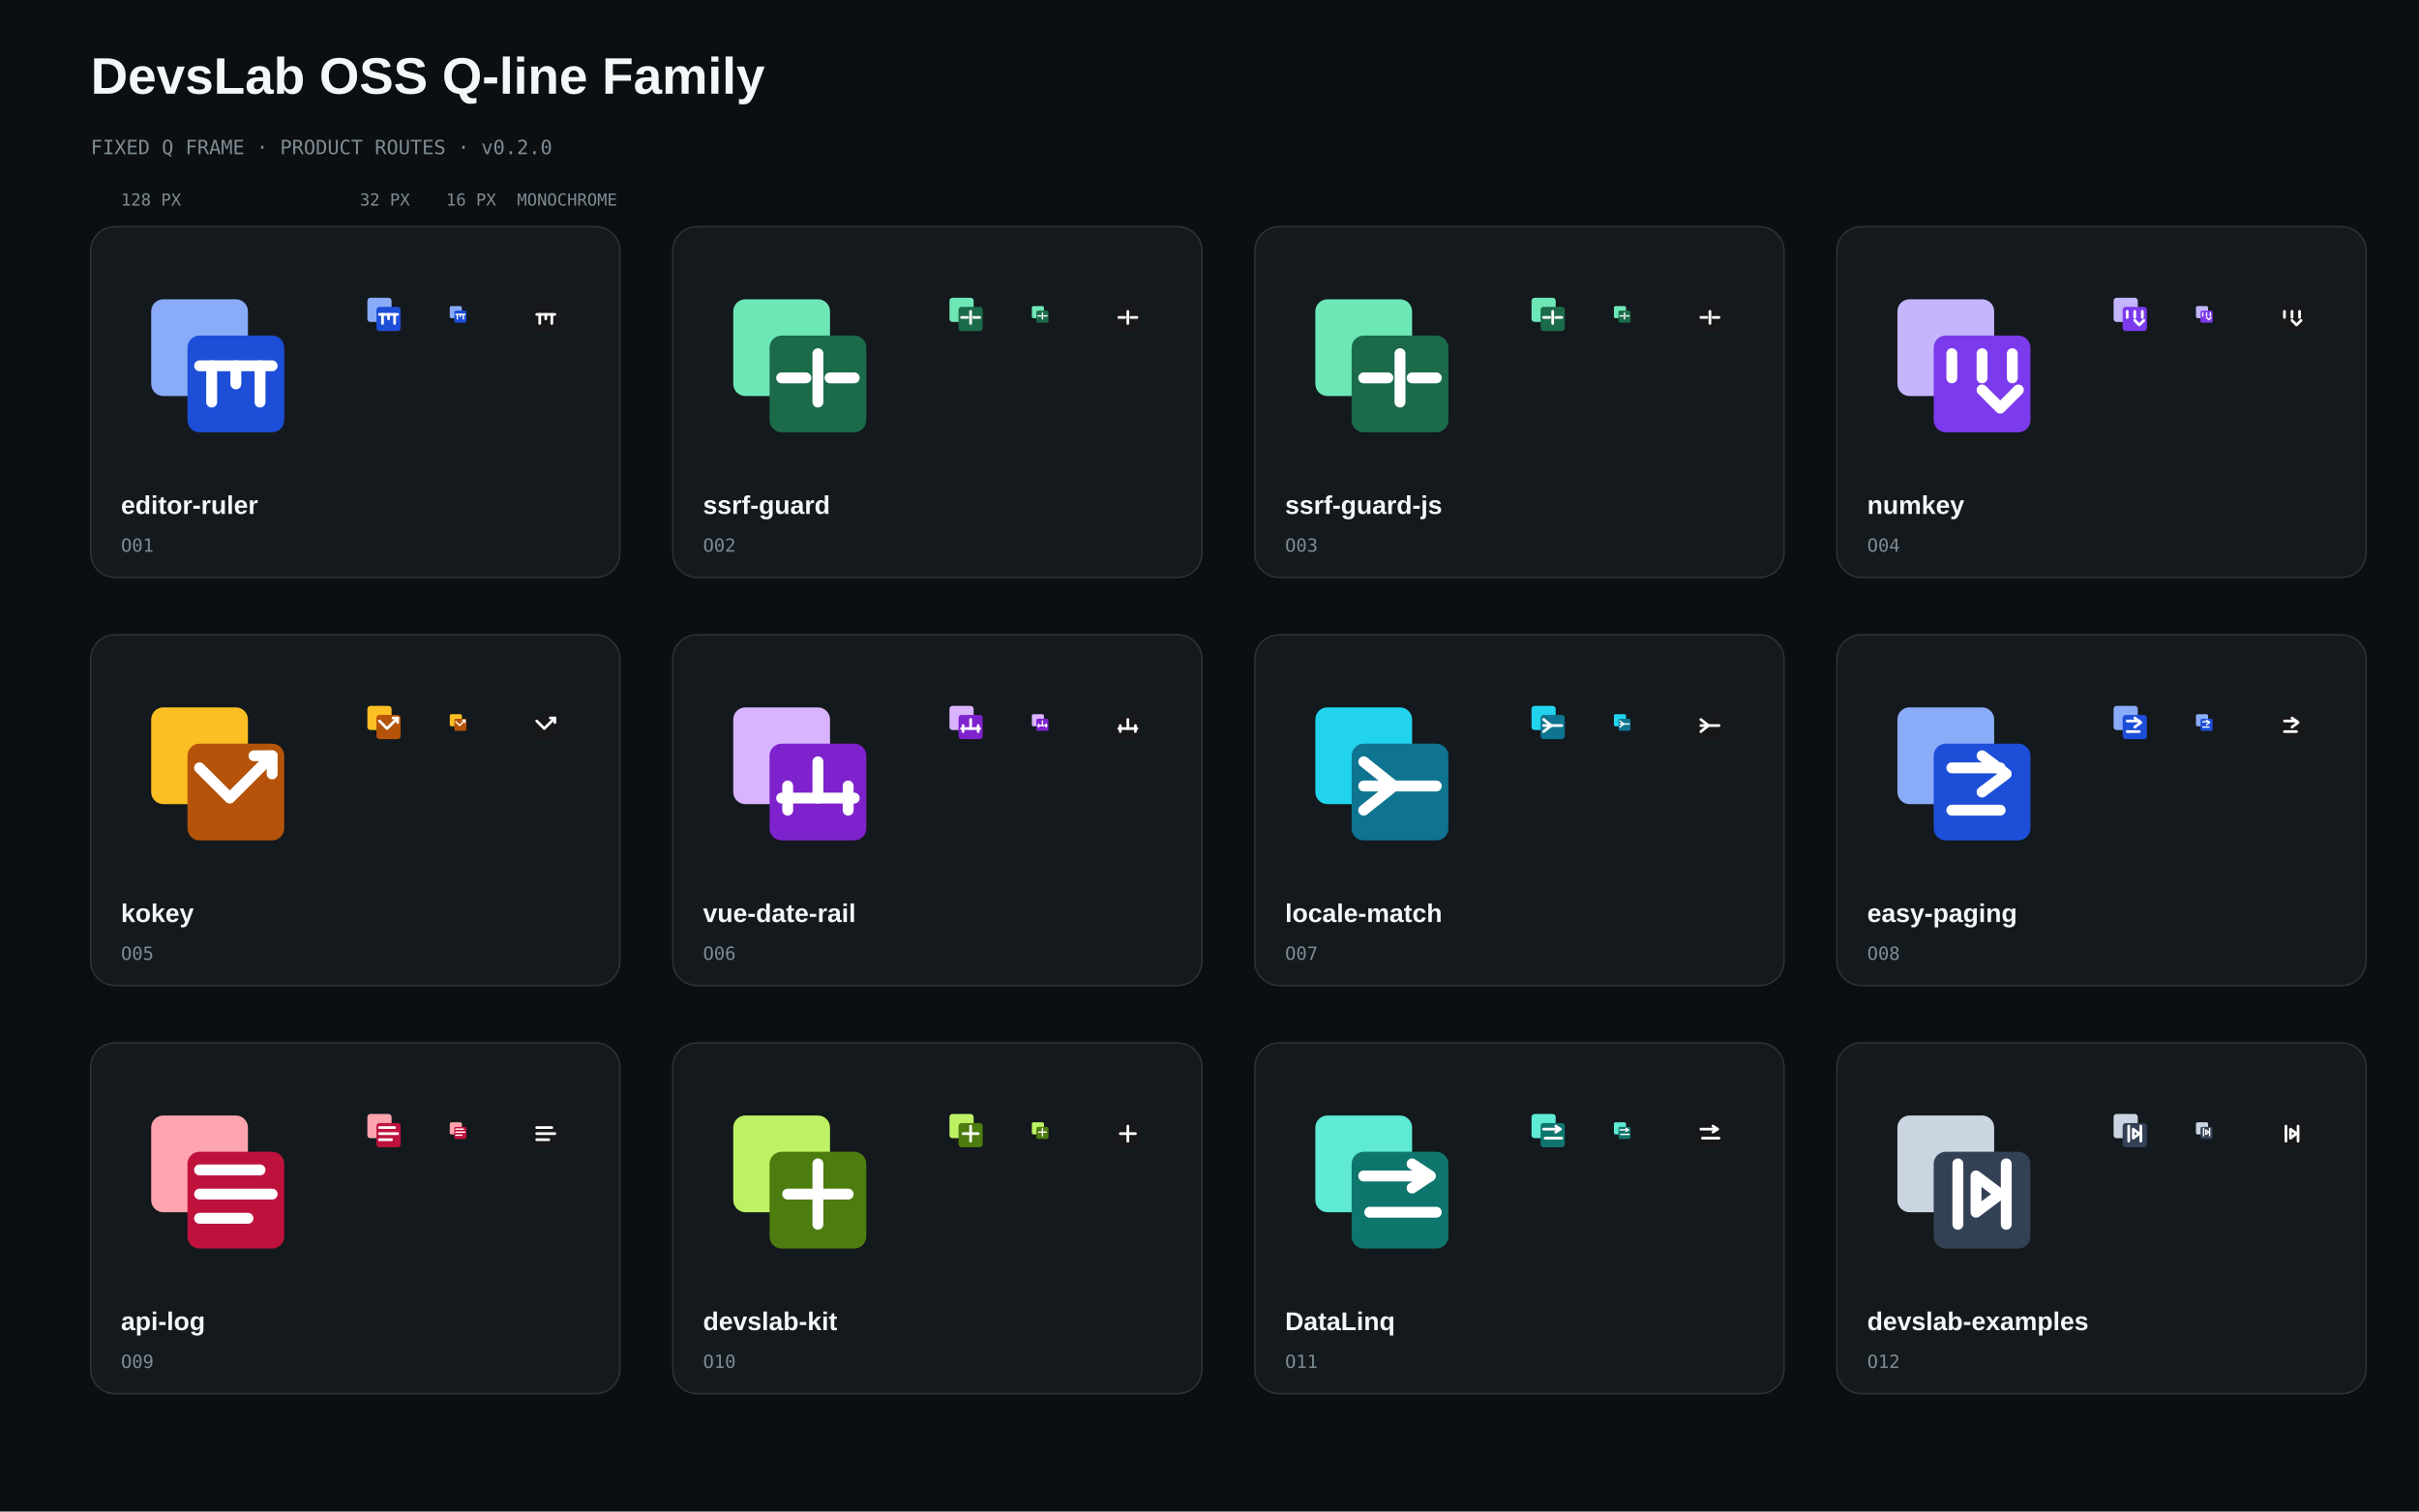
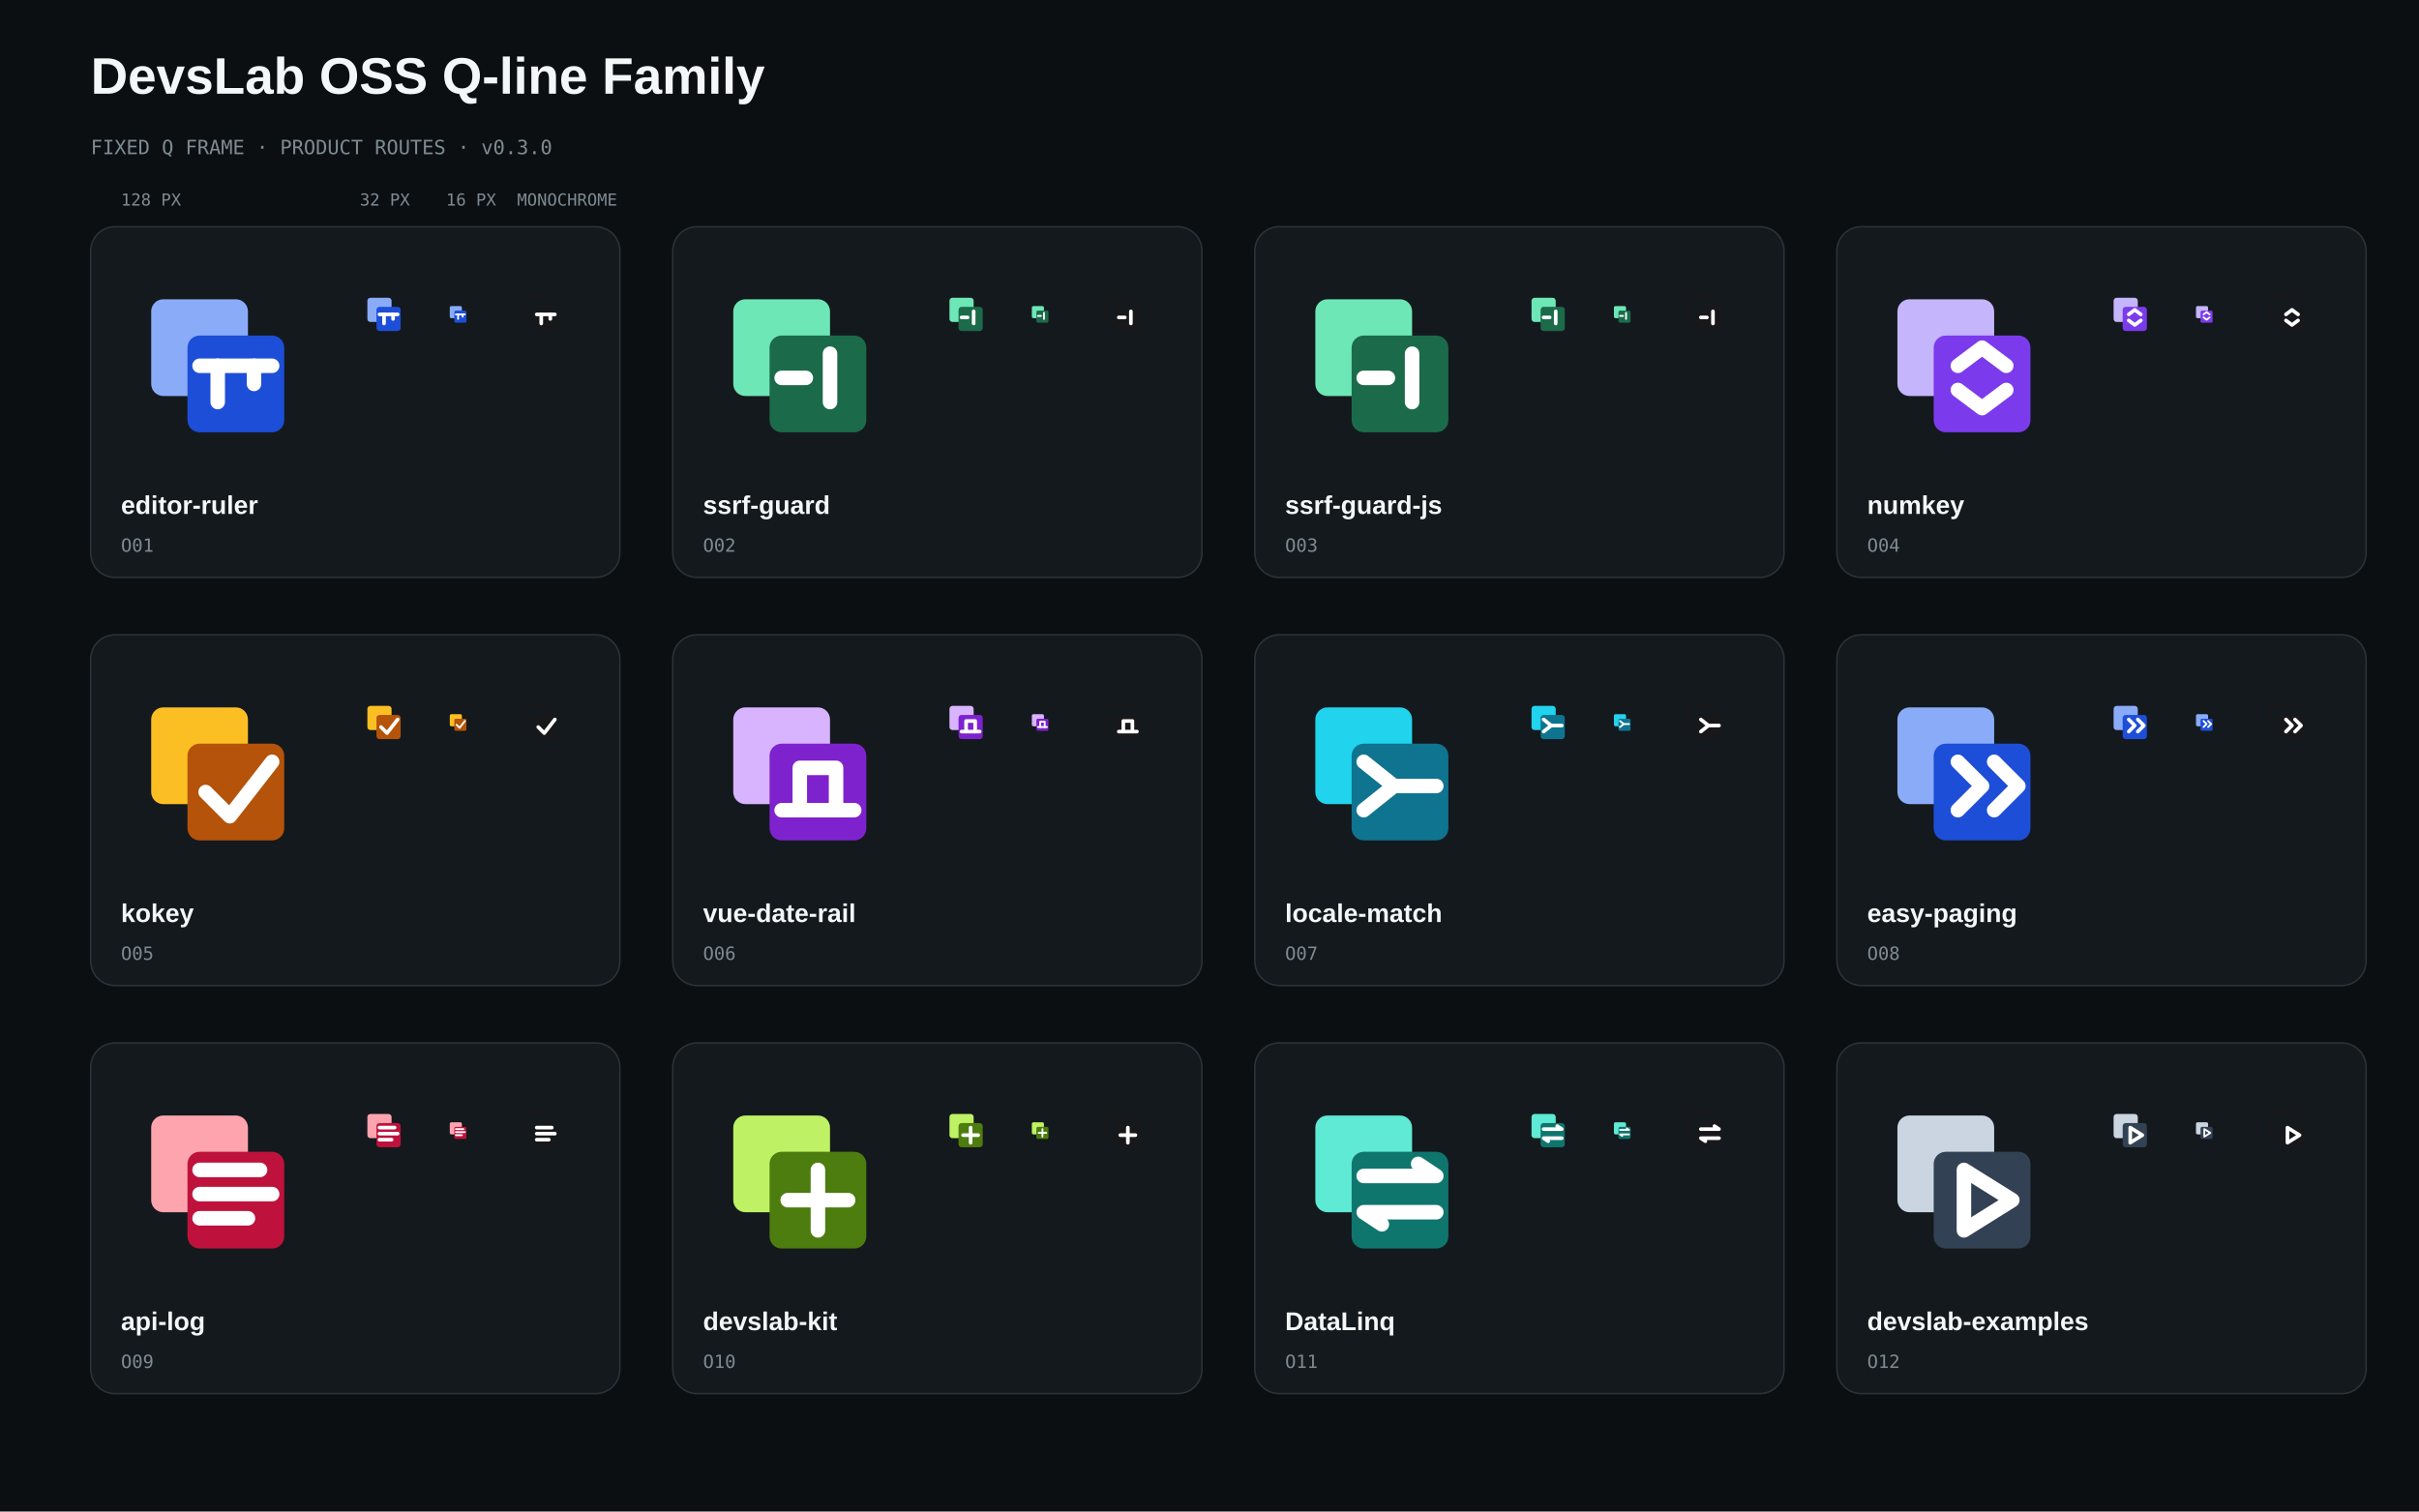
<svg xmlns="http://www.w3.org/2000/svg" viewBox="0 0 1600 1000" role="img" aria-label="DevsLab OSS Q-line family review">
  <rect width="1600" height="1000" fill="#0B0F12" />
  <text x="60" y="62" fill="#F4F7F8" font-family="Arial, sans-serif" font-size="34" font-weight="700">DevsLab OSS Q-line Family</text>
-   <text x="60" y="102" fill="#7E8B93" font-family="monospace" font-size="13">FIXED Q FRAME · PRODUCT ROUTES · v0.2.0</text>
+   <text x="60" y="102" fill="#7E8B93" font-family="monospace" font-size="13">FIXED Q FRAME · PRODUCT ROUTES · v0.3.0</text>
  <text x="80" y="136" fill="#7E8B93" font-family="monospace" font-size="11">128 PX</text>
  <text x="238" y="136" fill="#7E8B93" font-family="monospace" font-size="11">32 PX</text>
  <text x="295" y="136" fill="#7E8B93" font-family="monospace" font-size="11">16 PX</text>
  <text x="342" y="136" fill="#7E8B93" font-family="monospace" font-size="11">MONOCHROME</text>
  <g data-review-project="O01" transform="translate(60 150)">
    <rect width="350" height="232" rx="16" fill="#14191D" stroke="#2A3339" />
    <g transform="translate(20 28) scale(4)">
      <g data-layer="q-frame">
        <rect x="5" y="5" width="16" height="16" rx="2" fill="#8AACF8" />
        <rect x="11" y="11" width="16" height="16" rx="2" fill="#1D4ED8" />
      </g>
-       <g data-layer="product-route" fill="none" stroke="#FFFFFF" stroke-width="1.8" stroke-linecap="round" stroke-linejoin="round">
+       <g data-layer="product-route" fill="none" stroke="#FFFFFF" stroke-width="2.4" stroke-linecap="round" stroke-linejoin="round">
        <path d="M13 16H25" />
-         <path d="M15 16V22" />
-         <path d="M19 16V19" />
-         <path d="M23 16V22" />
+         <path d="M16 16V22" />
+         <path d="M22 16V19" />
      </g>
    </g>
    <g transform="translate(178 42)">
      <g data-layer="q-frame">
        <rect x="5" y="5" width="16" height="16" rx="2" fill="#8AACF8" />
        <rect x="11" y="11" width="16" height="16" rx="2" fill="#1D4ED8" />
      </g>
-       <g data-layer="product-route" fill="none" stroke="#FFFFFF" stroke-width="1.8" stroke-linecap="round" stroke-linejoin="round">
+       <g data-layer="product-route" fill="none" stroke="#FFFFFF" stroke-width="2.4" stroke-linecap="round" stroke-linejoin="round">
        <path d="M13 16H25" />
-         <path d="M15 16V22" />
-         <path d="M19 16V19" />
-         <path d="M23 16V22" />
+         <path d="M16 16V22" />
+         <path d="M22 16V19" />
      </g>
    </g>
    <g transform="translate(235 50) scale(.5)">
      <g data-layer="q-frame">
        <rect x="5" y="5" width="16" height="16" rx="2" fill="#8AACF8" />
        <rect x="11" y="11" width="16" height="16" rx="2" fill="#1D4ED8" />
      </g>
-       <g data-layer="product-route" fill="none" stroke="#FFFFFF" stroke-width="1.8" stroke-linecap="round" stroke-linejoin="round">
+       <g data-layer="product-route" fill="none" stroke="#FFFFFF" stroke-width="2.4" stroke-linecap="round" stroke-linejoin="round">
        <path d="M13 16H25" />
-         <path d="M15 16V22" />
-         <path d="M19 16V19" />
-         <path d="M23 16V22" />
-       </g>
-     </g>
-     <g transform="translate(282 42)">
-       <g data-layer="q-frame">
-         <rect x="5" y="5" width="16" height="16" rx="2" fill="none" stroke="#18181B" stroke-width="2" />
-         <rect x="11" y="11" width="16" height="16" rx="2" fill="#18181B" />
-       </g>
-       <g data-layer="product-route" fill="none" stroke="#FFFFFF" stroke-width="1.8" stroke-linecap="round" stroke-linejoin="round">
+         <path d="M16 16V22" />
+         <path d="M22 16V19" />
+       </g>
+     </g>
+     <g transform="translate(282 42)">
+       <g data-layer="q-frame">
+         <rect x="5" y="5" width="16" height="16" rx="2" fill="none" stroke="#18181B" stroke-width="2" />
+         <rect x="11" y="11" width="16" height="16" rx="2" fill="#18181B" />
+       </g>
+       <g data-layer="product-route" fill="none" stroke="#FFFFFF" stroke-width="2.4" stroke-linecap="round" stroke-linejoin="round">
        <path d="M13 16H25" />
-         <path d="M15 16V22" />
-         <path d="M19 16V19" />
-         <path d="M23 16V22" />
+         <path d="M16 16V22" />
+         <path d="M22 16V19" />
      </g>
    </g>
    <text x="20" y="190" fill="#F4F7F8" font-family="Arial, sans-serif" font-size="17" font-weight="700">editor-ruler</text>
    <text x="20" y="215" fill="#7E8B93" font-family="monospace" font-size="12">O01</text>
  </g>
  <g data-review-project="O02" transform="translate(445 150)">
    <rect width="350" height="232" rx="16" fill="#14191D" stroke="#2A3339" />
    <g transform="translate(20 28) scale(4)">
      <g data-layer="q-frame">
        <rect x="5" y="5" width="16" height="16" rx="2" fill="#6EE7B7" />
        <rect x="11" y="11" width="16" height="16" rx="2" fill="#1B6B4A" />
      </g>
-       <g data-layer="product-route" fill="none" stroke="#FFFFFF" stroke-width="1.8" stroke-linecap="round" stroke-linejoin="round">
-         <path d="M13 18H17" />
-         <path d="M21 18H25" />
-         <path d="M19 14V22" />
+       <g data-layer="product-route" fill="none" stroke="#FFFFFF" stroke-width="2.4" stroke-linecap="round" stroke-linejoin="round">
+         <path d="M13 18H17" />
+         <path d="M21 14V22" />
      </g>
    </g>
    <g transform="translate(178 42)">
      <g data-layer="q-frame">
        <rect x="5" y="5" width="16" height="16" rx="2" fill="#6EE7B7" />
        <rect x="11" y="11" width="16" height="16" rx="2" fill="#1B6B4A" />
      </g>
-       <g data-layer="product-route" fill="none" stroke="#FFFFFF" stroke-width="1.8" stroke-linecap="round" stroke-linejoin="round">
-         <path d="M13 18H17" />
-         <path d="M21 18H25" />
-         <path d="M19 14V22" />
+       <g data-layer="product-route" fill="none" stroke="#FFFFFF" stroke-width="2.4" stroke-linecap="round" stroke-linejoin="round">
+         <path d="M13 18H17" />
+         <path d="M21 14V22" />
      </g>
    </g>
    <g transform="translate(235 50) scale(.5)">
      <g data-layer="q-frame">
        <rect x="5" y="5" width="16" height="16" rx="2" fill="#6EE7B7" />
        <rect x="11" y="11" width="16" height="16" rx="2" fill="#1B6B4A" />
      </g>
-       <g data-layer="product-route" fill="none" stroke="#FFFFFF" stroke-width="1.8" stroke-linecap="round" stroke-linejoin="round">
-         <path d="M13 18H17" />
-         <path d="M21 18H25" />
-         <path d="M19 14V22" />
-       </g>
-     </g>
-     <g transform="translate(282 42)">
-       <g data-layer="q-frame">
-         <rect x="5" y="5" width="16" height="16" rx="2" fill="none" stroke="#18181B" stroke-width="2" />
-         <rect x="11" y="11" width="16" height="16" rx="2" fill="#18181B" />
-       </g>
-       <g data-layer="product-route" fill="none" stroke="#FFFFFF" stroke-width="1.8" stroke-linecap="round" stroke-linejoin="round">
-         <path d="M13 18H17" />
-         <path d="M21 18H25" />
-         <path d="M19 14V22" />
+       <g data-layer="product-route" fill="none" stroke="#FFFFFF" stroke-width="2.4" stroke-linecap="round" stroke-linejoin="round">
+         <path d="M13 18H17" />
+         <path d="M21 14V22" />
+       </g>
+     </g>
+     <g transform="translate(282 42)">
+       <g data-layer="q-frame">
+         <rect x="5" y="5" width="16" height="16" rx="2" fill="none" stroke="#18181B" stroke-width="2" />
+         <rect x="11" y="11" width="16" height="16" rx="2" fill="#18181B" />
+       </g>
+       <g data-layer="product-route" fill="none" stroke="#FFFFFF" stroke-width="2.4" stroke-linecap="round" stroke-linejoin="round">
+         <path d="M13 18H17" />
+         <path d="M21 14V22" />
      </g>
    </g>
    <text x="20" y="190" fill="#F4F7F8" font-family="Arial, sans-serif" font-size="17" font-weight="700">ssrf-guard</text>
    <text x="20" y="215" fill="#7E8B93" font-family="monospace" font-size="12">O02</text>
  </g>
  <g data-review-project="O03" transform="translate(830 150)">
    <rect width="350" height="232" rx="16" fill="#14191D" stroke="#2A3339" />
    <g transform="translate(20 28) scale(4)">
      <g data-layer="q-frame">
        <rect x="5" y="5" width="16" height="16" rx="2" fill="#6EE7B7" />
        <rect x="11" y="11" width="16" height="16" rx="2" fill="#1B6B4A" />
      </g>
-       <g data-layer="product-route" fill="none" stroke="#FFFFFF" stroke-width="1.8" stroke-linecap="round" stroke-linejoin="round">
-         <path d="M13 18H17" />
-         <path d="M21 18H25" />
-         <path d="M19 14V22" />
+       <g data-layer="product-route" fill="none" stroke="#FFFFFF" stroke-width="2.4" stroke-linecap="round" stroke-linejoin="round">
+         <path d="M13 18H17" />
+         <path d="M21 14V22" />
      </g>
    </g>
    <g transform="translate(178 42)">
      <g data-layer="q-frame">
        <rect x="5" y="5" width="16" height="16" rx="2" fill="#6EE7B7" />
        <rect x="11" y="11" width="16" height="16" rx="2" fill="#1B6B4A" />
      </g>
-       <g data-layer="product-route" fill="none" stroke="#FFFFFF" stroke-width="1.8" stroke-linecap="round" stroke-linejoin="round">
-         <path d="M13 18H17" />
-         <path d="M21 18H25" />
-         <path d="M19 14V22" />
+       <g data-layer="product-route" fill="none" stroke="#FFFFFF" stroke-width="2.4" stroke-linecap="round" stroke-linejoin="round">
+         <path d="M13 18H17" />
+         <path d="M21 14V22" />
      </g>
    </g>
    <g transform="translate(235 50) scale(.5)">
      <g data-layer="q-frame">
        <rect x="5" y="5" width="16" height="16" rx="2" fill="#6EE7B7" />
        <rect x="11" y="11" width="16" height="16" rx="2" fill="#1B6B4A" />
      </g>
-       <g data-layer="product-route" fill="none" stroke="#FFFFFF" stroke-width="1.8" stroke-linecap="round" stroke-linejoin="round">
-         <path d="M13 18H17" />
-         <path d="M21 18H25" />
-         <path d="M19 14V22" />
-       </g>
-     </g>
-     <g transform="translate(282 42)">
-       <g data-layer="q-frame">
-         <rect x="5" y="5" width="16" height="16" rx="2" fill="none" stroke="#18181B" stroke-width="2" />
-         <rect x="11" y="11" width="16" height="16" rx="2" fill="#18181B" />
-       </g>
-       <g data-layer="product-route" fill="none" stroke="#FFFFFF" stroke-width="1.8" stroke-linecap="round" stroke-linejoin="round">
-         <path d="M13 18H17" />
-         <path d="M21 18H25" />
-         <path d="M19 14V22" />
+       <g data-layer="product-route" fill="none" stroke="#FFFFFF" stroke-width="2.4" stroke-linecap="round" stroke-linejoin="round">
+         <path d="M13 18H17" />
+         <path d="M21 14V22" />
+       </g>
+     </g>
+     <g transform="translate(282 42)">
+       <g data-layer="q-frame">
+         <rect x="5" y="5" width="16" height="16" rx="2" fill="none" stroke="#18181B" stroke-width="2" />
+         <rect x="11" y="11" width="16" height="16" rx="2" fill="#18181B" />
+       </g>
+       <g data-layer="product-route" fill="none" stroke="#FFFFFF" stroke-width="2.4" stroke-linecap="round" stroke-linejoin="round">
+         <path d="M13 18H17" />
+         <path d="M21 14V22" />
      </g>
    </g>
    <text x="20" y="190" fill="#F4F7F8" font-family="Arial, sans-serif" font-size="17" font-weight="700">ssrf-guard-js</text>
    <text x="20" y="215" fill="#7E8B93" font-family="monospace" font-size="12">O03</text>
  </g>
  <g data-review-project="O04" transform="translate(1215 150)">
    <rect width="350" height="232" rx="16" fill="#14191D" stroke="#2A3339" />
    <g transform="translate(20 28) scale(4)">
      <g data-layer="q-frame">
        <rect x="5" y="5" width="16" height="16" rx="2" fill="#C4B5FD" />
        <rect x="11" y="11" width="16" height="16" rx="2" fill="#7C3AED" />
      </g>
-       <g data-layer="product-route" fill="none" stroke="#FFFFFF" stroke-width="1.8" stroke-linecap="round" stroke-linejoin="round">
-         <path d="M14 14V18" />
-         <path d="M19 14V18" />
-         <path d="M24 14V18" />
-         <path d="M19 20L22 23L25 20" />
+       <g data-layer="product-route" fill="none" stroke="#FFFFFF" stroke-width="2.4" stroke-linecap="round" stroke-linejoin="round">
+         <path d="M15 16L19 13L23 16" />
+         <path d="M15 20L19 23L23 20" />
      </g>
    </g>
    <g transform="translate(178 42)">
      <g data-layer="q-frame">
        <rect x="5" y="5" width="16" height="16" rx="2" fill="#C4B5FD" />
        <rect x="11" y="11" width="16" height="16" rx="2" fill="#7C3AED" />
      </g>
-       <g data-layer="product-route" fill="none" stroke="#FFFFFF" stroke-width="1.8" stroke-linecap="round" stroke-linejoin="round">
-         <path d="M14 14V18" />
-         <path d="M19 14V18" />
-         <path d="M24 14V18" />
-         <path d="M19 20L22 23L25 20" />
+       <g data-layer="product-route" fill="none" stroke="#FFFFFF" stroke-width="2.4" stroke-linecap="round" stroke-linejoin="round">
+         <path d="M15 16L19 13L23 16" />
+         <path d="M15 20L19 23L23 20" />
      </g>
    </g>
    <g transform="translate(235 50) scale(.5)">
      <g data-layer="q-frame">
        <rect x="5" y="5" width="16" height="16" rx="2" fill="#C4B5FD" />
        <rect x="11" y="11" width="16" height="16" rx="2" fill="#7C3AED" />
      </g>
-       <g data-layer="product-route" fill="none" stroke="#FFFFFF" stroke-width="1.8" stroke-linecap="round" stroke-linejoin="round">
-         <path d="M14 14V18" />
-         <path d="M19 14V18" />
-         <path d="M24 14V18" />
-         <path d="M19 20L22 23L25 20" />
-       </g>
-     </g>
-     <g transform="translate(282 42)">
-       <g data-layer="q-frame">
-         <rect x="5" y="5" width="16" height="16" rx="2" fill="none" stroke="#18181B" stroke-width="2" />
-         <rect x="11" y="11" width="16" height="16" rx="2" fill="#18181B" />
-       </g>
-       <g data-layer="product-route" fill="none" stroke="#FFFFFF" stroke-width="1.8" stroke-linecap="round" stroke-linejoin="round">
-         <path d="M14 14V18" />
-         <path d="M19 14V18" />
-         <path d="M24 14V18" />
-         <path d="M19 20L22 23L25 20" />
+       <g data-layer="product-route" fill="none" stroke="#FFFFFF" stroke-width="2.4" stroke-linecap="round" stroke-linejoin="round">
+         <path d="M15 16L19 13L23 16" />
+         <path d="M15 20L19 23L23 20" />
+       </g>
+     </g>
+     <g transform="translate(282 42)">
+       <g data-layer="q-frame">
+         <rect x="5" y="5" width="16" height="16" rx="2" fill="none" stroke="#18181B" stroke-width="2" />
+         <rect x="11" y="11" width="16" height="16" rx="2" fill="#18181B" />
+       </g>
+       <g data-layer="product-route" fill="none" stroke="#FFFFFF" stroke-width="2.4" stroke-linecap="round" stroke-linejoin="round">
+         <path d="M15 16L19 13L23 16" />
+         <path d="M15 20L19 23L23 20" />
      </g>
    </g>
    <text x="20" y="190" fill="#F4F7F8" font-family="Arial, sans-serif" font-size="17" font-weight="700">numkey</text>
    <text x="20" y="215" fill="#7E8B93" font-family="monospace" font-size="12">O04</text>
  </g>
  <g data-review-project="O05" transform="translate(60 420)">
    <rect width="350" height="232" rx="16" fill="#14191D" stroke="#2A3339" />
    <g transform="translate(20 28) scale(4)">
      <g data-layer="q-frame">
        <rect x="5" y="5" width="16" height="16" rx="2" fill="#FBBF24" />
        <rect x="11" y="11" width="16" height="16" rx="2" fill="#B45309" />
      </g>
-       <g data-layer="product-route" fill="none" stroke="#FFFFFF" stroke-width="1.8" stroke-linecap="round" stroke-linejoin="round">
-         <path d="M13 15L18 20L25 13" />
-         <path d="M22 13H25V16" />
+       <g data-layer="product-route" fill="none" stroke="#FFFFFF" stroke-width="2.4" stroke-linecap="round" stroke-linejoin="round">
+         <path d="M14 19L18 23L25 14" />
      </g>
    </g>
    <g transform="translate(178 42)">
      <g data-layer="q-frame">
        <rect x="5" y="5" width="16" height="16" rx="2" fill="#FBBF24" />
        <rect x="11" y="11" width="16" height="16" rx="2" fill="#B45309" />
      </g>
-       <g data-layer="product-route" fill="none" stroke="#FFFFFF" stroke-width="1.8" stroke-linecap="round" stroke-linejoin="round">
-         <path d="M13 15L18 20L25 13" />
-         <path d="M22 13H25V16" />
+       <g data-layer="product-route" fill="none" stroke="#FFFFFF" stroke-width="2.4" stroke-linecap="round" stroke-linejoin="round">
+         <path d="M14 19L18 23L25 14" />
      </g>
    </g>
    <g transform="translate(235 50) scale(.5)">
      <g data-layer="q-frame">
        <rect x="5" y="5" width="16" height="16" rx="2" fill="#FBBF24" />
        <rect x="11" y="11" width="16" height="16" rx="2" fill="#B45309" />
      </g>
-       <g data-layer="product-route" fill="none" stroke="#FFFFFF" stroke-width="1.8" stroke-linecap="round" stroke-linejoin="round">
-         <path d="M13 15L18 20L25 13" />
-         <path d="M22 13H25V16" />
-       </g>
-     </g>
-     <g transform="translate(282 42)">
-       <g data-layer="q-frame">
-         <rect x="5" y="5" width="16" height="16" rx="2" fill="none" stroke="#18181B" stroke-width="2" />
-         <rect x="11" y="11" width="16" height="16" rx="2" fill="#18181B" />
-       </g>
-       <g data-layer="product-route" fill="none" stroke="#FFFFFF" stroke-width="1.8" stroke-linecap="round" stroke-linejoin="round">
-         <path d="M13 15L18 20L25 13" />
-         <path d="M22 13H25V16" />
+       <g data-layer="product-route" fill="none" stroke="#FFFFFF" stroke-width="2.4" stroke-linecap="round" stroke-linejoin="round">
+         <path d="M14 19L18 23L25 14" />
+       </g>
+     </g>
+     <g transform="translate(282 42)">
+       <g data-layer="q-frame">
+         <rect x="5" y="5" width="16" height="16" rx="2" fill="none" stroke="#18181B" stroke-width="2" />
+         <rect x="11" y="11" width="16" height="16" rx="2" fill="#18181B" />
+       </g>
+       <g data-layer="product-route" fill="none" stroke="#FFFFFF" stroke-width="2.4" stroke-linecap="round" stroke-linejoin="round">
+         <path d="M14 19L18 23L25 14" />
      </g>
    </g>
    <text x="20" y="190" fill="#F4F7F8" font-family="Arial, sans-serif" font-size="17" font-weight="700">kokey</text>
    <text x="20" y="215" fill="#7E8B93" font-family="monospace" font-size="12">O05</text>
  </g>
  <g data-review-project="O06" transform="translate(445 420)">
    <rect width="350" height="232" rx="16" fill="#14191D" stroke="#2A3339" />
    <g transform="translate(20 28) scale(4)">
      <g data-layer="q-frame">
        <rect x="5" y="5" width="16" height="16" rx="2" fill="#D8B4FE" />
        <rect x="11" y="11" width="16" height="16" rx="2" fill="#7E22CE" />
      </g>
-       <g data-layer="product-route" fill="none" stroke="#FFFFFF" stroke-width="1.8" stroke-linecap="round" stroke-linejoin="round">
-         <path d="M13 20H25" />
-         <path d="M14 18V22" />
-         <path d="M19 14V20" />
-         <path d="M24 18V22" />
+       <g data-layer="product-route" fill="none" stroke="#FFFFFF" stroke-width="2.4" stroke-linecap="round" stroke-linejoin="round">
+         <path d="M13 22H25" />
+         <path d="M16 22V15H22V22" />
      </g>
    </g>
    <g transform="translate(178 42)">
      <g data-layer="q-frame">
        <rect x="5" y="5" width="16" height="16" rx="2" fill="#D8B4FE" />
        <rect x="11" y="11" width="16" height="16" rx="2" fill="#7E22CE" />
      </g>
-       <g data-layer="product-route" fill="none" stroke="#FFFFFF" stroke-width="1.8" stroke-linecap="round" stroke-linejoin="round">
-         <path d="M13 20H25" />
-         <path d="M14 18V22" />
-         <path d="M19 14V20" />
-         <path d="M24 18V22" />
+       <g data-layer="product-route" fill="none" stroke="#FFFFFF" stroke-width="2.4" stroke-linecap="round" stroke-linejoin="round">
+         <path d="M13 22H25" />
+         <path d="M16 22V15H22V22" />
      </g>
    </g>
    <g transform="translate(235 50) scale(.5)">
      <g data-layer="q-frame">
        <rect x="5" y="5" width="16" height="16" rx="2" fill="#D8B4FE" />
        <rect x="11" y="11" width="16" height="16" rx="2" fill="#7E22CE" />
      </g>
-       <g data-layer="product-route" fill="none" stroke="#FFFFFF" stroke-width="1.8" stroke-linecap="round" stroke-linejoin="round">
-         <path d="M13 20H25" />
-         <path d="M14 18V22" />
-         <path d="M19 14V20" />
-         <path d="M24 18V22" />
-       </g>
-     </g>
-     <g transform="translate(282 42)">
-       <g data-layer="q-frame">
-         <rect x="5" y="5" width="16" height="16" rx="2" fill="none" stroke="#18181B" stroke-width="2" />
-         <rect x="11" y="11" width="16" height="16" rx="2" fill="#18181B" />
-       </g>
-       <g data-layer="product-route" fill="none" stroke="#FFFFFF" stroke-width="1.8" stroke-linecap="round" stroke-linejoin="round">
-         <path d="M13 20H25" />
-         <path d="M14 18V22" />
-         <path d="M19 14V20" />
-         <path d="M24 18V22" />
+       <g data-layer="product-route" fill="none" stroke="#FFFFFF" stroke-width="2.4" stroke-linecap="round" stroke-linejoin="round">
+         <path d="M13 22H25" />
+         <path d="M16 22V15H22V22" />
+       </g>
+     </g>
+     <g transform="translate(282 42)">
+       <g data-layer="q-frame">
+         <rect x="5" y="5" width="16" height="16" rx="2" fill="none" stroke="#18181B" stroke-width="2" />
+         <rect x="11" y="11" width="16" height="16" rx="2" fill="#18181B" />
+       </g>
+       <g data-layer="product-route" fill="none" stroke="#FFFFFF" stroke-width="2.4" stroke-linecap="round" stroke-linejoin="round">
+         <path d="M13 22H25" />
+         <path d="M16 22V15H22V22" />
      </g>
    </g>
    <text x="20" y="190" fill="#F4F7F8" font-family="Arial, sans-serif" font-size="17" font-weight="700">vue-date-rail</text>
    <text x="20" y="215" fill="#7E8B93" font-family="monospace" font-size="12">O06</text>
  </g>
  <g data-review-project="O07" transform="translate(830 420)">
    <rect width="350" height="232" rx="16" fill="#14191D" stroke="#2A3339" />
    <g transform="translate(20 28) scale(4)">
      <g data-layer="q-frame">
        <rect x="5" y="5" width="16" height="16" rx="2" fill="#22D3EE" />
        <rect x="11" y="11" width="16" height="16" rx="2" fill="#0E7490" />
      </g>
-       <g data-layer="product-route" fill="none" stroke="#FFFFFF" stroke-width="1.8" stroke-linecap="round" stroke-linejoin="round">
-         <path d="M13 14L18 18" />
-         <path d="M13 18H18" />
-         <path d="M13 22L18 18H25" />
+       <g data-layer="product-route" fill="none" stroke="#FFFFFF" stroke-width="2.4" stroke-linecap="round" stroke-linejoin="round">
+         <path d="M13 14L18 18H25" />
+         <path d="M13 22L18 18" />
      </g>
    </g>
    <g transform="translate(178 42)">
      <g data-layer="q-frame">
        <rect x="5" y="5" width="16" height="16" rx="2" fill="#22D3EE" />
        <rect x="11" y="11" width="16" height="16" rx="2" fill="#0E7490" />
      </g>
-       <g data-layer="product-route" fill="none" stroke="#FFFFFF" stroke-width="1.8" stroke-linecap="round" stroke-linejoin="round">
-         <path d="M13 14L18 18" />
-         <path d="M13 18H18" />
-         <path d="M13 22L18 18H25" />
+       <g data-layer="product-route" fill="none" stroke="#FFFFFF" stroke-width="2.4" stroke-linecap="round" stroke-linejoin="round">
+         <path d="M13 14L18 18H25" />
+         <path d="M13 22L18 18" />
      </g>
    </g>
    <g transform="translate(235 50) scale(.5)">
      <g data-layer="q-frame">
        <rect x="5" y="5" width="16" height="16" rx="2" fill="#22D3EE" />
        <rect x="11" y="11" width="16" height="16" rx="2" fill="#0E7490" />
      </g>
-       <g data-layer="product-route" fill="none" stroke="#FFFFFF" stroke-width="1.8" stroke-linecap="round" stroke-linejoin="round">
-         <path d="M13 14L18 18" />
-         <path d="M13 18H18" />
-         <path d="M13 22L18 18H25" />
-       </g>
-     </g>
-     <g transform="translate(282 42)">
-       <g data-layer="q-frame">
-         <rect x="5" y="5" width="16" height="16" rx="2" fill="none" stroke="#18181B" stroke-width="2" />
-         <rect x="11" y="11" width="16" height="16" rx="2" fill="#18181B" />
-       </g>
-       <g data-layer="product-route" fill="none" stroke="#FFFFFF" stroke-width="1.8" stroke-linecap="round" stroke-linejoin="round">
-         <path d="M13 14L18 18" />
-         <path d="M13 18H18" />
-         <path d="M13 22L18 18H25" />
+       <g data-layer="product-route" fill="none" stroke="#FFFFFF" stroke-width="2.4" stroke-linecap="round" stroke-linejoin="round">
+         <path d="M13 14L18 18H25" />
+         <path d="M13 22L18 18" />
+       </g>
+     </g>
+     <g transform="translate(282 42)">
+       <g data-layer="q-frame">
+         <rect x="5" y="5" width="16" height="16" rx="2" fill="none" stroke="#18181B" stroke-width="2" />
+         <rect x="11" y="11" width="16" height="16" rx="2" fill="#18181B" />
+       </g>
+       <g data-layer="product-route" fill="none" stroke="#FFFFFF" stroke-width="2.4" stroke-linecap="round" stroke-linejoin="round">
+         <path d="M13 14L18 18H25" />
+         <path d="M13 22L18 18" />
      </g>
    </g>
    <text x="20" y="190" fill="#F4F7F8" font-family="Arial, sans-serif" font-size="17" font-weight="700">locale-match</text>
    <text x="20" y="215" fill="#7E8B93" font-family="monospace" font-size="12">O07</text>
  </g>
  <g data-review-project="O08" transform="translate(1215 420)">
    <rect width="350" height="232" rx="16" fill="#14191D" stroke="#2A3339" />
    <g transform="translate(20 28) scale(4)">
      <g data-layer="q-frame">
        <rect x="5" y="5" width="16" height="16" rx="2" fill="#8AACF8" />
        <rect x="11" y="11" width="16" height="16" rx="2" fill="#1D4ED8" />
      </g>
-       <g data-layer="product-route" fill="none" stroke="#FFFFFF" stroke-width="1.8" stroke-linecap="round" stroke-linejoin="round">
-         <path d="M14 15H22" />
-         <path d="M19 13L23 16L19 19" />
-         <path d="M14 22H22" />
+       <g data-layer="product-route" fill="none" stroke="#FFFFFF" stroke-width="2.4" stroke-linecap="round" stroke-linejoin="round">
+         <path d="M15 14L19 18L15 22" />
+         <path d="M21 14L25 18L21 22" />
      </g>
    </g>
    <g transform="translate(178 42)">
      <g data-layer="q-frame">
        <rect x="5" y="5" width="16" height="16" rx="2" fill="#8AACF8" />
        <rect x="11" y="11" width="16" height="16" rx="2" fill="#1D4ED8" />
      </g>
-       <g data-layer="product-route" fill="none" stroke="#FFFFFF" stroke-width="1.8" stroke-linecap="round" stroke-linejoin="round">
-         <path d="M14 15H22" />
-         <path d="M19 13L23 16L19 19" />
-         <path d="M14 22H22" />
+       <g data-layer="product-route" fill="none" stroke="#FFFFFF" stroke-width="2.4" stroke-linecap="round" stroke-linejoin="round">
+         <path d="M15 14L19 18L15 22" />
+         <path d="M21 14L25 18L21 22" />
      </g>
    </g>
    <g transform="translate(235 50) scale(.5)">
      <g data-layer="q-frame">
        <rect x="5" y="5" width="16" height="16" rx="2" fill="#8AACF8" />
        <rect x="11" y="11" width="16" height="16" rx="2" fill="#1D4ED8" />
      </g>
-       <g data-layer="product-route" fill="none" stroke="#FFFFFF" stroke-width="1.8" stroke-linecap="round" stroke-linejoin="round">
-         <path d="M14 15H22" />
-         <path d="M19 13L23 16L19 19" />
-         <path d="M14 22H22" />
-       </g>
-     </g>
-     <g transform="translate(282 42)">
-       <g data-layer="q-frame">
-         <rect x="5" y="5" width="16" height="16" rx="2" fill="none" stroke="#18181B" stroke-width="2" />
-         <rect x="11" y="11" width="16" height="16" rx="2" fill="#18181B" />
-       </g>
-       <g data-layer="product-route" fill="none" stroke="#FFFFFF" stroke-width="1.8" stroke-linecap="round" stroke-linejoin="round">
-         <path d="M14 15H22" />
-         <path d="M19 13L23 16L19 19" />
-         <path d="M14 22H22" />
+       <g data-layer="product-route" fill="none" stroke="#FFFFFF" stroke-width="2.4" stroke-linecap="round" stroke-linejoin="round">
+         <path d="M15 14L19 18L15 22" />
+         <path d="M21 14L25 18L21 22" />
+       </g>
+     </g>
+     <g transform="translate(282 42)">
+       <g data-layer="q-frame">
+         <rect x="5" y="5" width="16" height="16" rx="2" fill="none" stroke="#18181B" stroke-width="2" />
+         <rect x="11" y="11" width="16" height="16" rx="2" fill="#18181B" />
+       </g>
+       <g data-layer="product-route" fill="none" stroke="#FFFFFF" stroke-width="2.4" stroke-linecap="round" stroke-linejoin="round">
+         <path d="M15 14L19 18L15 22" />
+         <path d="M21 14L25 18L21 22" />
      </g>
    </g>
    <text x="20" y="190" fill="#F4F7F8" font-family="Arial, sans-serif" font-size="17" font-weight="700">easy-paging</text>
    <text x="20" y="215" fill="#7E8B93" font-family="monospace" font-size="12">O08</text>
  </g>
  <g data-review-project="O09" transform="translate(60 690)">
    <rect width="350" height="232" rx="16" fill="#14191D" stroke="#2A3339" />
    <g transform="translate(20 28) scale(4)">
      <g data-layer="q-frame">
        <rect x="5" y="5" width="16" height="16" rx="2" fill="#FDA4AF" />
        <rect x="11" y="11" width="16" height="16" rx="2" fill="#BE123C" />
      </g>
-       <g data-layer="product-route" fill="none" stroke="#FFFFFF" stroke-width="1.8" stroke-linecap="round" stroke-linejoin="round">
+       <g data-layer="product-route" fill="none" stroke="#FFFFFF" stroke-width="2.4" stroke-linecap="round" stroke-linejoin="round">
        <path d="M13 14H23" />
        <path d="M13 18H25" />
        <path d="M13 22H21" />
      </g>
    </g>
    <g transform="translate(178 42)">
      <g data-layer="q-frame">
        <rect x="5" y="5" width="16" height="16" rx="2" fill="#FDA4AF" />
        <rect x="11" y="11" width="16" height="16" rx="2" fill="#BE123C" />
      </g>
-       <g data-layer="product-route" fill="none" stroke="#FFFFFF" stroke-width="1.8" stroke-linecap="round" stroke-linejoin="round">
+       <g data-layer="product-route" fill="none" stroke="#FFFFFF" stroke-width="2.4" stroke-linecap="round" stroke-linejoin="round">
        <path d="M13 14H23" />
        <path d="M13 18H25" />
        <path d="M13 22H21" />
      </g>
    </g>
    <g transform="translate(235 50) scale(.5)">
      <g data-layer="q-frame">
        <rect x="5" y="5" width="16" height="16" rx="2" fill="#FDA4AF" />
        <rect x="11" y="11" width="16" height="16" rx="2" fill="#BE123C" />
      </g>
-       <g data-layer="product-route" fill="none" stroke="#FFFFFF" stroke-width="1.8" stroke-linecap="round" stroke-linejoin="round">
+       <g data-layer="product-route" fill="none" stroke="#FFFFFF" stroke-width="2.4" stroke-linecap="round" stroke-linejoin="round">
        <path d="M13 14H23" />
        <path d="M13 18H25" />
        <path d="M13 22H21" />
      </g>
    </g>
    <g transform="translate(282 42)">
      <g data-layer="q-frame">
        <rect x="5" y="5" width="16" height="16" rx="2" fill="none" stroke="#18181B" stroke-width="2" />
        <rect x="11" y="11" width="16" height="16" rx="2" fill="#18181B" />
      </g>
-       <g data-layer="product-route" fill="none" stroke="#FFFFFF" stroke-width="1.8" stroke-linecap="round" stroke-linejoin="round">
+       <g data-layer="product-route" fill="none" stroke="#FFFFFF" stroke-width="2.4" stroke-linecap="round" stroke-linejoin="round">
        <path d="M13 14H23" />
        <path d="M13 18H25" />
        <path d="M13 22H21" />
      </g>
    </g>
    <text x="20" y="190" fill="#F4F7F8" font-family="Arial, sans-serif" font-size="17" font-weight="700">api-log</text>
    <text x="20" y="215" fill="#7E8B93" font-family="monospace" font-size="12">O09</text>
  </g>
  <g data-review-project="O10" transform="translate(445 690)">
    <rect width="350" height="232" rx="16" fill="#14191D" stroke="#2A3339" />
    <g transform="translate(20 28) scale(4)">
      <g data-layer="q-frame">
        <rect x="5" y="5" width="16" height="16" rx="2" fill="#BEF264" />
        <rect x="11" y="11" width="16" height="16" rx="2" fill="#4D7C0F" />
      </g>
-       <g data-layer="product-route" fill="none" stroke="#FFFFFF" stroke-width="1.8" stroke-linecap="round" stroke-linejoin="round">
-         <path d="M19 13V23" />
-         <path d="M14 18H24" />
+       <g data-layer="product-route" fill="none" stroke="#FFFFFF" stroke-width="2.4" stroke-linecap="round" stroke-linejoin="round">
+         <path d="M19 14V24" />
+         <path d="M14 19H24" />
      </g>
    </g>
    <g transform="translate(178 42)">
      <g data-layer="q-frame">
        <rect x="5" y="5" width="16" height="16" rx="2" fill="#BEF264" />
        <rect x="11" y="11" width="16" height="16" rx="2" fill="#4D7C0F" />
      </g>
-       <g data-layer="product-route" fill="none" stroke="#FFFFFF" stroke-width="1.8" stroke-linecap="round" stroke-linejoin="round">
-         <path d="M19 13V23" />
-         <path d="M14 18H24" />
+       <g data-layer="product-route" fill="none" stroke="#FFFFFF" stroke-width="2.4" stroke-linecap="round" stroke-linejoin="round">
+         <path d="M19 14V24" />
+         <path d="M14 19H24" />
      </g>
    </g>
    <g transform="translate(235 50) scale(.5)">
      <g data-layer="q-frame">
        <rect x="5" y="5" width="16" height="16" rx="2" fill="#BEF264" />
        <rect x="11" y="11" width="16" height="16" rx="2" fill="#4D7C0F" />
      </g>
-       <g data-layer="product-route" fill="none" stroke="#FFFFFF" stroke-width="1.8" stroke-linecap="round" stroke-linejoin="round">
-         <path d="M19 13V23" />
-         <path d="M14 18H24" />
-       </g>
-     </g>
-     <g transform="translate(282 42)">
-       <g data-layer="q-frame">
-         <rect x="5" y="5" width="16" height="16" rx="2" fill="none" stroke="#18181B" stroke-width="2" />
-         <rect x="11" y="11" width="16" height="16" rx="2" fill="#18181B" />
-       </g>
-       <g data-layer="product-route" fill="none" stroke="#FFFFFF" stroke-width="1.8" stroke-linecap="round" stroke-linejoin="round">
-         <path d="M19 13V23" />
-         <path d="M14 18H24" />
+       <g data-layer="product-route" fill="none" stroke="#FFFFFF" stroke-width="2.4" stroke-linecap="round" stroke-linejoin="round">
+         <path d="M19 14V24" />
+         <path d="M14 19H24" />
+       </g>
+     </g>
+     <g transform="translate(282 42)">
+       <g data-layer="q-frame">
+         <rect x="5" y="5" width="16" height="16" rx="2" fill="none" stroke="#18181B" stroke-width="2" />
+         <rect x="11" y="11" width="16" height="16" rx="2" fill="#18181B" />
+       </g>
+       <g data-layer="product-route" fill="none" stroke="#FFFFFF" stroke-width="2.4" stroke-linecap="round" stroke-linejoin="round">
+         <path d="M19 14V24" />
+         <path d="M14 19H24" />
      </g>
    </g>
    <text x="20" y="190" fill="#F4F7F8" font-family="Arial, sans-serif" font-size="17" font-weight="700">devslab-kit</text>
    <text x="20" y="215" fill="#7E8B93" font-family="monospace" font-size="12">O10</text>
  </g>
  <g data-review-project="O11" transform="translate(830 690)">
    <rect width="350" height="232" rx="16" fill="#14191D" stroke="#2A3339" />
    <g transform="translate(20 28) scale(4)">
      <g data-layer="q-frame">
        <rect x="5" y="5" width="16" height="16" rx="2" fill="#5EEAD4" />
        <rect x="11" y="11" width="16" height="16" rx="2" fill="#0F766E" />
      </g>
-       <g data-layer="product-route" fill="none" stroke="#FFFFFF" stroke-width="1.8" stroke-linecap="round" stroke-linejoin="round">
-         <path d="M13 15H24" />
-         <path d="M21 13L24 15L21 17" />
-         <path d="M25 21H14" />
+       <g data-layer="product-route" fill="none" stroke="#FFFFFF" stroke-width="2.4" stroke-linecap="round" stroke-linejoin="round">
+         <path d="M13 15H25L22 13" />
+         <path d="M25 21H13L16 23" />
      </g>
    </g>
    <g transform="translate(178 42)">
      <g data-layer="q-frame">
        <rect x="5" y="5" width="16" height="16" rx="2" fill="#5EEAD4" />
        <rect x="11" y="11" width="16" height="16" rx="2" fill="#0F766E" />
      </g>
-       <g data-layer="product-route" fill="none" stroke="#FFFFFF" stroke-width="1.8" stroke-linecap="round" stroke-linejoin="round">
-         <path d="M13 15H24" />
-         <path d="M21 13L24 15L21 17" />
-         <path d="M25 21H14" />
+       <g data-layer="product-route" fill="none" stroke="#FFFFFF" stroke-width="2.4" stroke-linecap="round" stroke-linejoin="round">
+         <path d="M13 15H25L22 13" />
+         <path d="M25 21H13L16 23" />
      </g>
    </g>
    <g transform="translate(235 50) scale(.5)">
      <g data-layer="q-frame">
        <rect x="5" y="5" width="16" height="16" rx="2" fill="#5EEAD4" />
        <rect x="11" y="11" width="16" height="16" rx="2" fill="#0F766E" />
      </g>
-       <g data-layer="product-route" fill="none" stroke="#FFFFFF" stroke-width="1.8" stroke-linecap="round" stroke-linejoin="round">
-         <path d="M13 15H24" />
-         <path d="M21 13L24 15L21 17" />
-         <path d="M25 21H14" />
-       </g>
-     </g>
-     <g transform="translate(282 42)">
-       <g data-layer="q-frame">
-         <rect x="5" y="5" width="16" height="16" rx="2" fill="none" stroke="#18181B" stroke-width="2" />
-         <rect x="11" y="11" width="16" height="16" rx="2" fill="#18181B" />
-       </g>
-       <g data-layer="product-route" fill="none" stroke="#FFFFFF" stroke-width="1.8" stroke-linecap="round" stroke-linejoin="round">
-         <path d="M13 15H24" />
-         <path d="M21 13L24 15L21 17" />
-         <path d="M25 21H14" />
+       <g data-layer="product-route" fill="none" stroke="#FFFFFF" stroke-width="2.4" stroke-linecap="round" stroke-linejoin="round">
+         <path d="M13 15H25L22 13" />
+         <path d="M25 21H13L16 23" />
+       </g>
+     </g>
+     <g transform="translate(282 42)">
+       <g data-layer="q-frame">
+         <rect x="5" y="5" width="16" height="16" rx="2" fill="none" stroke="#18181B" stroke-width="2" />
+         <rect x="11" y="11" width="16" height="16" rx="2" fill="#18181B" />
+       </g>
+       <g data-layer="product-route" fill="none" stroke="#FFFFFF" stroke-width="2.4" stroke-linecap="round" stroke-linejoin="round">
+         <path d="M13 15H25L22 13" />
+         <path d="M25 21H13L16 23" />
      </g>
    </g>
    <text x="20" y="190" fill="#F4F7F8" font-family="Arial, sans-serif" font-size="17" font-weight="700">DataLinq</text>
    <text x="20" y="215" fill="#7E8B93" font-family="monospace" font-size="12">O11</text>
  </g>
  <g data-review-project="O12" transform="translate(1215 690)">
    <rect width="350" height="232" rx="16" fill="#14191D" stroke="#2A3339" />
    <g transform="translate(20 28) scale(4)">
      <g data-layer="q-frame">
        <rect x="5" y="5" width="16" height="16" rx="2" fill="#CBD5E1" />
        <rect x="11" y="11" width="16" height="16" rx="2" fill="#334155" />
      </g>
-       <g data-layer="product-route" fill="none" stroke="#FFFFFF" stroke-width="1.8" stroke-linecap="round" stroke-linejoin="round">
-         <path d="M15 13V23" />
-         <path d="M23 13V23" />
-         <path d="M18 15L22 18L18 21Z" />
+       <g data-layer="product-route" fill="none" stroke="#FFFFFF" stroke-width="2.4" stroke-linecap="round" stroke-linejoin="round">
+         <path d="M16 14L24 19L16 24Z" />
      </g>
    </g>
    <g transform="translate(178 42)">
      <g data-layer="q-frame">
        <rect x="5" y="5" width="16" height="16" rx="2" fill="#CBD5E1" />
        <rect x="11" y="11" width="16" height="16" rx="2" fill="#334155" />
      </g>
-       <g data-layer="product-route" fill="none" stroke="#FFFFFF" stroke-width="1.8" stroke-linecap="round" stroke-linejoin="round">
-         <path d="M15 13V23" />
-         <path d="M23 13V23" />
-         <path d="M18 15L22 18L18 21Z" />
+       <g data-layer="product-route" fill="none" stroke="#FFFFFF" stroke-width="2.4" stroke-linecap="round" stroke-linejoin="round">
+         <path d="M16 14L24 19L16 24Z" />
      </g>
    </g>
    <g transform="translate(235 50) scale(.5)">
      <g data-layer="q-frame">
        <rect x="5" y="5" width="16" height="16" rx="2" fill="#CBD5E1" />
        <rect x="11" y="11" width="16" height="16" rx="2" fill="#334155" />
      </g>
-       <g data-layer="product-route" fill="none" stroke="#FFFFFF" stroke-width="1.8" stroke-linecap="round" stroke-linejoin="round">
-         <path d="M15 13V23" />
-         <path d="M23 13V23" />
-         <path d="M18 15L22 18L18 21Z" />
-       </g>
-     </g>
-     <g transform="translate(282 42)">
-       <g data-layer="q-frame">
-         <rect x="5" y="5" width="16" height="16" rx="2" fill="none" stroke="#18181B" stroke-width="2" />
-         <rect x="11" y="11" width="16" height="16" rx="2" fill="#18181B" />
-       </g>
-       <g data-layer="product-route" fill="none" stroke="#FFFFFF" stroke-width="1.8" stroke-linecap="round" stroke-linejoin="round">
-         <path d="M15 13V23" />
-         <path d="M23 13V23" />
-         <path d="M18 15L22 18L18 21Z" />
+       <g data-layer="product-route" fill="none" stroke="#FFFFFF" stroke-width="2.4" stroke-linecap="round" stroke-linejoin="round">
+         <path d="M16 14L24 19L16 24Z" />
+       </g>
+     </g>
+     <g transform="translate(282 42)">
+       <g data-layer="q-frame">
+         <rect x="5" y="5" width="16" height="16" rx="2" fill="none" stroke="#18181B" stroke-width="2" />
+         <rect x="11" y="11" width="16" height="16" rx="2" fill="#18181B" />
+       </g>
+       <g data-layer="product-route" fill="none" stroke="#FFFFFF" stroke-width="2.4" stroke-linecap="round" stroke-linejoin="round">
+         <path d="M16 14L24 19L16 24Z" />
      </g>
    </g>
    <text x="20" y="190" fill="#F4F7F8" font-family="Arial, sans-serif" font-size="17" font-weight="700">devslab-examples</text>
    <text x="20" y="215" fill="#7E8B93" font-family="monospace" font-size="12">O12</text>
  </g>
</svg>
